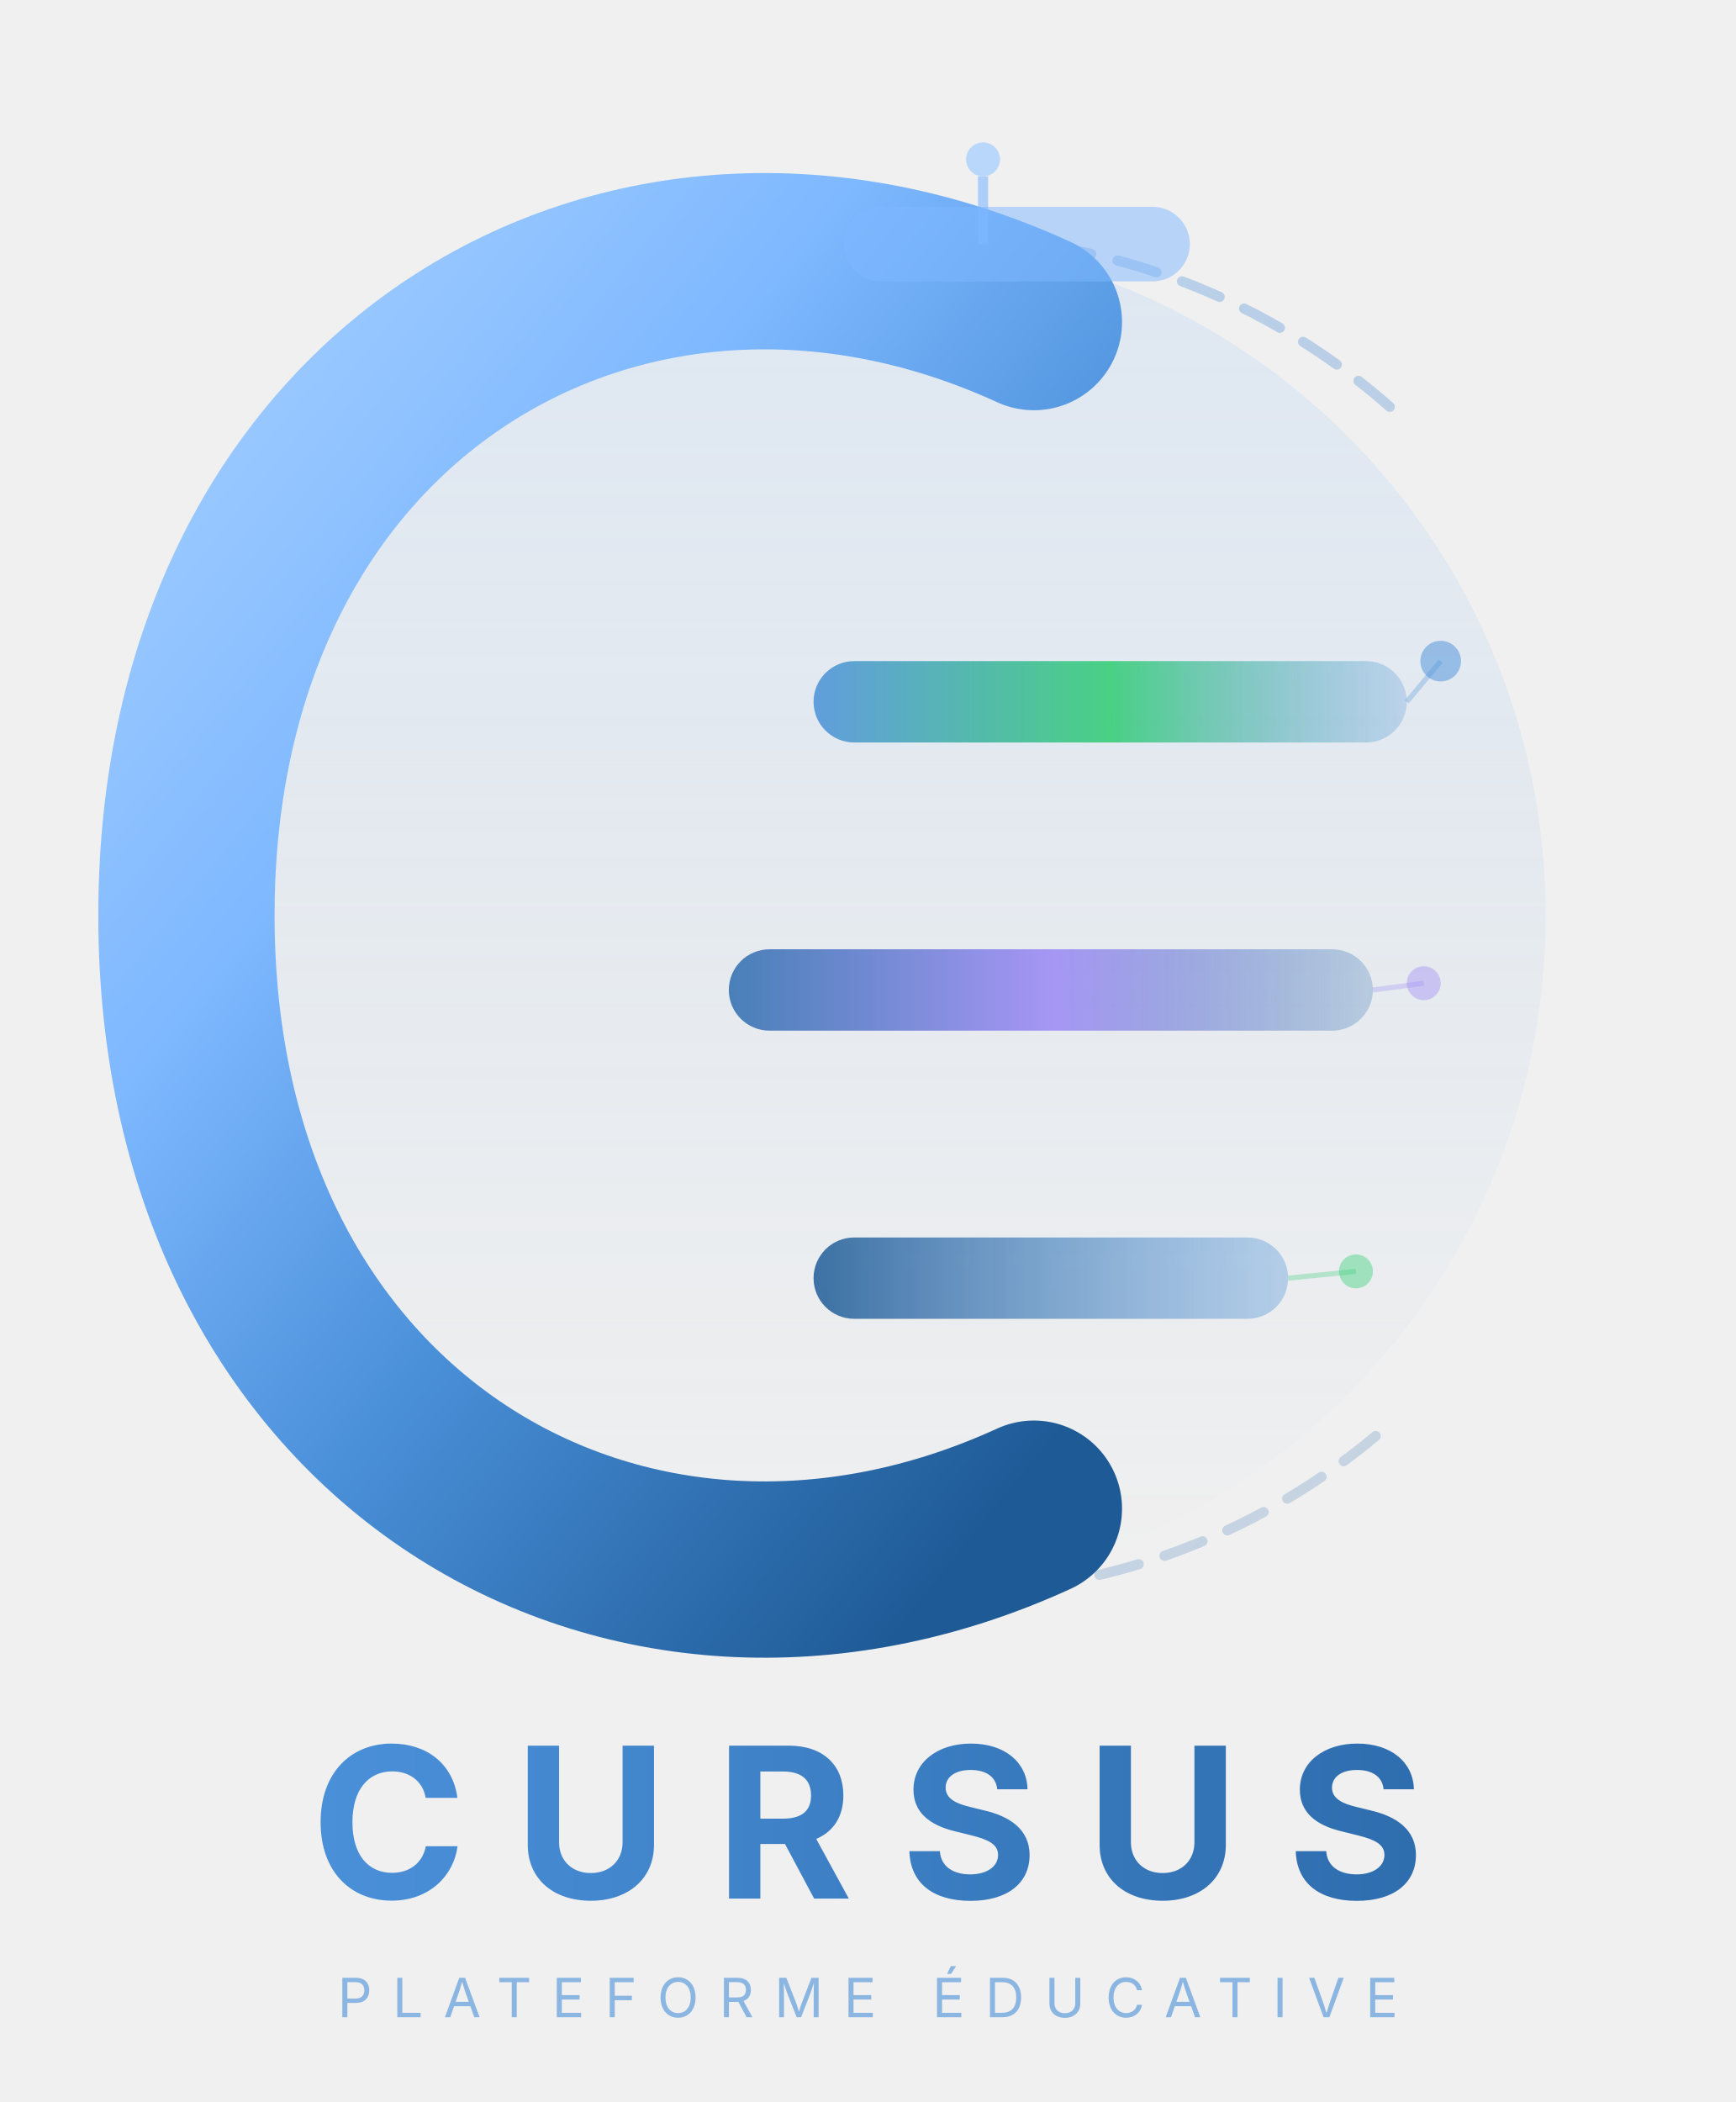
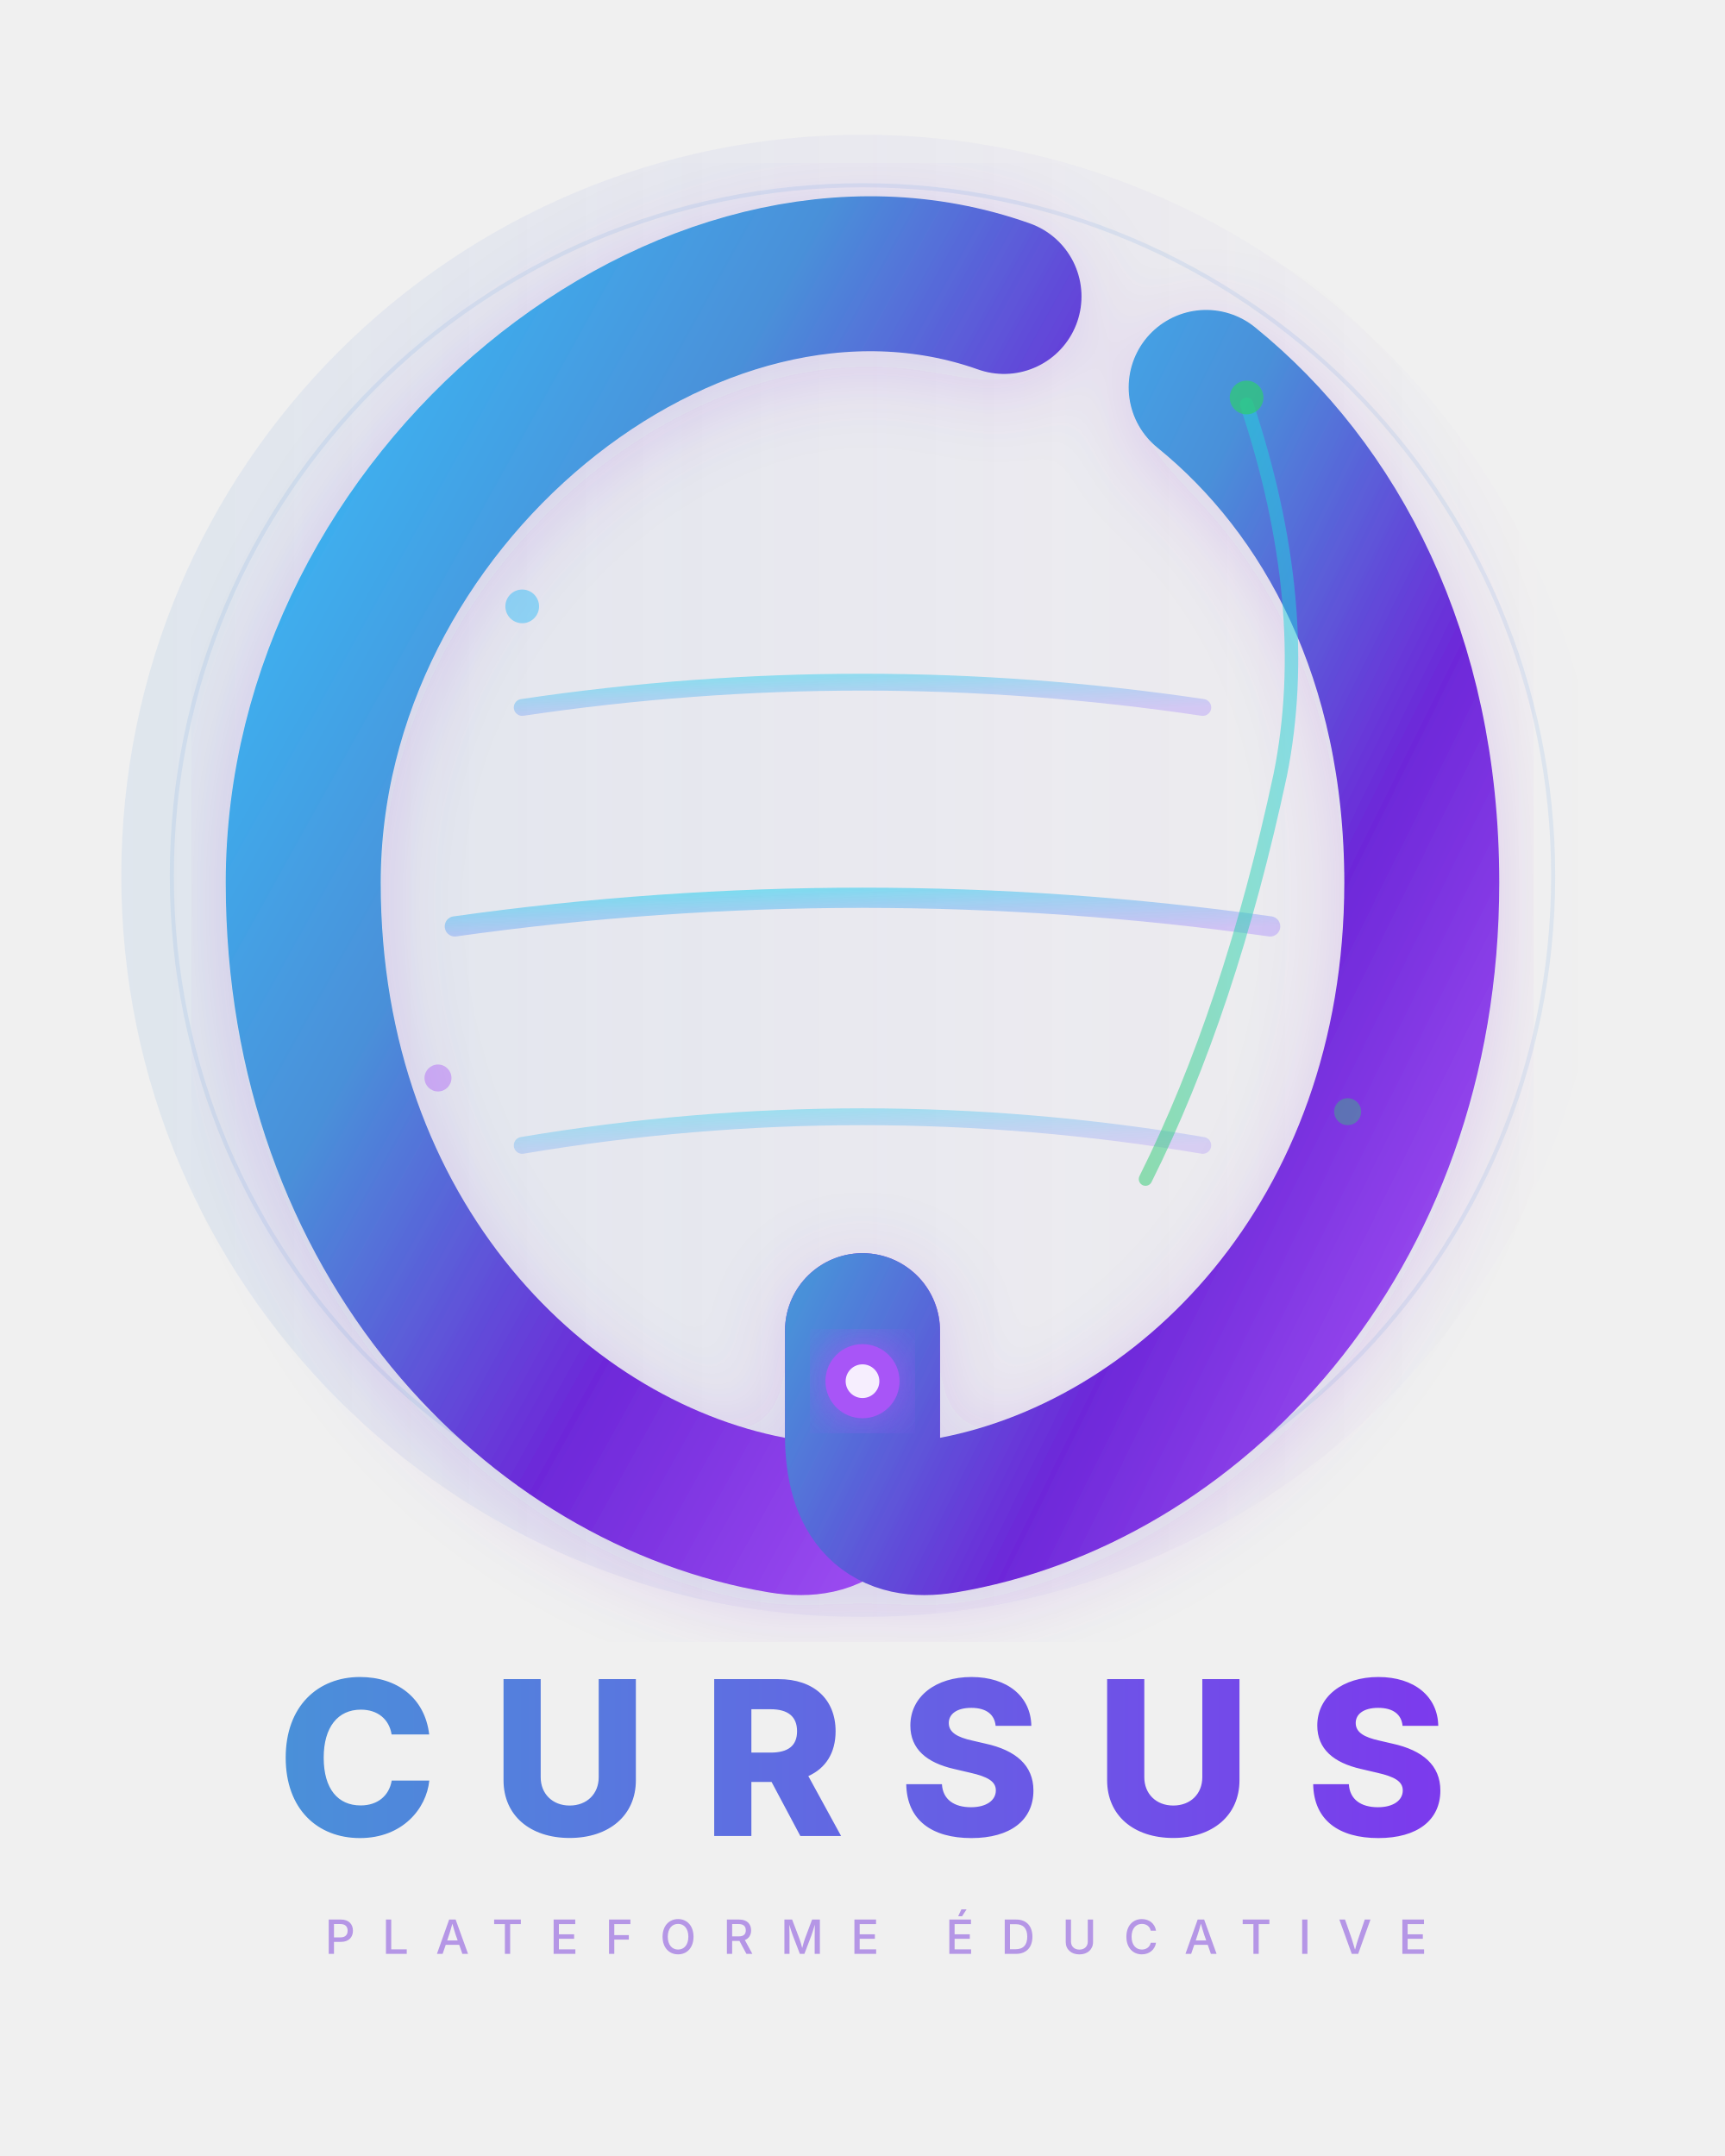
- <svg xmlns="http://www.w3.org/2000/svg" viewBox="0 0 512 620" fill="none">
+ <svg xmlns="http://www.w3.org/2000/svg" viewBox="0 0 512 640" fill="none">
  <defs>
-     <linearGradient id="arc-v5" x1="10%" y1="0%" x2="90%" y2="100%">
-       <stop offset="0%" stop-color="#a0ccff" />
-       <stop offset="30%" stop-color="#7EB8FF" />
-       <stop offset="60%" stop-color="#4A90D9" />
-       <stop offset="100%" stop-color="#1e5a96" />
+     <linearGradient id="g5main" x1="0%" y1="0%" x2="100%" y2="100%">
+       <stop offset="0%" stop-color="#38BDF8" />
+       <stop offset="35%" stop-color="#4A90D9" />
+       <stop offset="65%" stop-color="#6D28D9" />
+       <stop offset="100%" stop-color="#A855F7" />
    </linearGradient>
-     <linearGradient id="orbit-v5" x1="0%" y1="0%" x2="100%" y2="100%">
-       <stop offset="0%" stop-color="#7EB8FF" stop-opacity="0.5" />
-       <stop offset="100%" stop-color="#2e6dae" stop-opacity="0.2" />
+     <linearGradient id="g5inner" x1="0%" y1="0%" x2="100%" y2="100%">
+       <stop offset="0%" stop-color="#22D3EE" stop-opacity="0.8" />
+       <stop offset="100%" stop-color="#A78BFA" stop-opacity="0.6" />
    </linearGradient>
-     <linearGradient id="glow-v5" x1="50%" y1="0%" x2="50%" y2="100%">
-       <stop offset="0%" stop-color="#7EB8FF" stop-opacity="0.15" />
-       <stop offset="100%" stop-color="#4A90D9" stop-opacity="0" />
+     <linearGradient id="g5glow" cx="50%" cy="45%" r="50%" fx="50%" fy="45%">
+       <stop offset="0%" stop-color="#4A90D9" stop-opacity="0.1" />
+       <stop offset="100%" stop-color="#6D28D9" stop-opacity="0" />
    </linearGradient>
-     <linearGradient id="flow1" x1="0%" y1="0%" x2="100%" y2="0%">
+     <linearGradient id="g5text" x1="0%" y1="0%" x2="100%" y2="0%">
      <stop offset="0%" stop-color="#4A90D9" />
-       <stop offset="50%" stop-color="#2ECC71" />
-       <stop offset="100%" stop-color="#4A90D9" stop-opacity="0.3" />
+       <stop offset="100%" stop-color="#7C3AED" />
    </linearGradient>
-     <linearGradient id="flow2" x1="0%" y1="0%" x2="100%" y2="0%">
-       <stop offset="0%" stop-color="#2e6dae" />
-       <stop offset="50%" stop-color="#9B87F5" />
-       <stop offset="100%" stop-color="#2e6dae" stop-opacity="0.3" />
+     <linearGradient id="g5accent" x1="0%" y1="100%" x2="100%" y2="0%">
+       <stop offset="0%" stop-color="#2ECC71" />
+       <stop offset="100%" stop-color="#22D3EE" />
    </linearGradient>
-     <linearGradient id="flow3" x1="0%" y1="0%" x2="100%" y2="0%">
-       <stop offset="0%" stop-color="#1e5a96" />
-       <stop offset="100%" stop-color="#4A90D9" stop-opacity="0.4" />
-     </linearGradient>
-     <linearGradient id="text-v5" x1="0%" y1="0%" x2="100%" y2="0%">
-       <stop offset="0%" stop-color="#4A90D9" />
-       <stop offset="100%" stop-color="#2e6dae" />
-     </linearGradient>
+     <filter id="shadow5" x="-10%" y="-10%" width="120%" height="120%">
+       <feDropShadow dx="0" dy="4" stdDeviation="12" flood-color="#6D28D9" flood-opacity="0.15" />
+     </filter>
+     <filter id="glow5" x="-20%" y="-20%" width="140%" height="140%">
+       <feGaussianBlur stdDeviation="8" result="blur" />
+       <feMerge>
+         <feMergeNode in="blur" />
+         <feMergeNode in="SourceGraphic" />
+       </feMerge>
+     </filter>
  </defs>
-   <circle cx="256" cy="270" r="200" fill="url(#glow-v5)" />
-   <path d="M410 120 A200 200 0 1 0 410 420" stroke="url(#orbit-v5)" stroke-width="3" stroke-linecap="round" fill="none" stroke-dasharray="12 8" />
-   <path d="M305 95 C185 40, 55 115, 55 270 C55 425, 185 500, 305 445" stroke="url(#arc-v5)" stroke-width="52" stroke-linecap="round" fill="none" />
-   <path d="M260 72 L340 72" stroke="#7EB8FF" stroke-width="22" stroke-linecap="round" opacity="0.5" />
-   <path d="M290 72 L290 52" stroke="#7EB8FF" stroke-width="3" opacity="0.6" />
-   <circle cx="290" cy="47" r="5" fill="#a0ccff" opacity="0.7" />
-   <rect x="240" y="195" width="175" height="24" rx="12" fill="url(#flow1)" opacity="0.85" />
-   <rect x="215" y="280" width="190" height="24" rx="12" fill="url(#flow2)" opacity="0.85" />
-   <rect x="240" y="365" width="140" height="24" rx="12" fill="url(#flow3)" opacity="0.85" />
-   <circle cx="425" cy="195" r="6" fill="#4A90D9" opacity="0.5" />
-   <circle cx="420" cy="290" r="5" fill="#9B87F5" opacity="0.4" />
-   <circle cx="400" cy="375" r="5" fill="#2ECC71" opacity="0.4" />
-   <line x1="415" y1="207" x2="425" y2="195" stroke="#4A90D9" stroke-width="1.5" opacity="0.3" />
-   <line x1="405" y1="292" x2="420" y2="290" stroke="#9B87F5" stroke-width="1.5" opacity="0.3" />
-   <line x1="380" y1="377" x2="400" y2="375" stroke="#2ECC71" stroke-width="1.5" opacity="0.3" />
-   <text x="256" y="560" text-anchor="middle" font-family="'Inter', 'Segoe UI', system-ui, sans-serif" font-size="62" font-weight="700" letter-spacing="14" fill="url(#text-v5)">CURSUS</text>
-   <text x="256" y="595" text-anchor="middle" font-family="'Inter', 'Segoe UI', system-ui, sans-serif" font-size="16" font-weight="400" letter-spacing="6" fill="#4A90D9" opacity="0.6">PLATEFORME ÉDUCATIVE</text>
+   <circle cx="256" cy="260" r="220" fill="url(#g5glow)" />
+   <circle cx="256" cy="260" r="205" stroke="#4A90D9" stroke-width="1.2" fill="none" opacity="0.12" />
+   <g filter="url(#shadow5)">
+     <path d="M298 88              C205 55, 90 148, 90 262              C90 368, 160 438, 232 450              Q256 454, 256 426              L256 395" stroke="url(#g5main)" stroke-width="46" stroke-linecap="round" fill="none" />
+     <path d="M256 395              L256 426              Q256 454, 280 450              C352 438, 422 368, 422 262              C422 195, 395 145, 358 115" stroke="url(#g5main)" stroke-width="46" stroke-linecap="round" fill="none" />
+   </g>
+   <circle cx="256" cy="410" r="11" fill="#A855F7" filter="url(#glow5)" />
+   <circle cx="256" cy="410" r="5" fill="white" opacity="0.9" />
+   <path d="M155 210 Q256 195, 357 210" stroke="url(#g5inner)" stroke-width="5" stroke-linecap="round" fill="none" opacity="0.6" />
+   <path d="M135 275 Q256 258, 377 275" stroke="url(#g5inner)" stroke-width="6" stroke-linecap="round" fill="none" opacity="0.7" />
+   <path d="M155 340 Q256 323, 357 340" stroke="url(#g5inner)" stroke-width="5" stroke-linecap="round" fill="none" opacity="0.5" />
+   <path d="M340 350 Q365 300, 380 230 Q390 180, 370 120" stroke="url(#g5accent)" stroke-width="4" stroke-linecap="round" fill="none" opacity="0.5" />
+   <circle cx="370" cy="118" r="5" fill="#2ECC71" opacity="0.7" />
+   <circle cx="155" cy="180" r="5" fill="#38BDF8" opacity="0.5" />
+   <circle cx="130" cy="320" r="4" fill="#A855F7" opacity="0.4" />
+   <circle cx="400" cy="330" r="4" fill="#2ECC71" opacity="0.4" />
+   <text x="256" y="545" text-anchor="middle" font-family="'Inter', 'Segoe UI', system-ui, sans-serif" font-size="64" font-weight="800" letter-spacing="16" fill="url(#g5text)">CURSUS</text>
+   <text x="260" y="580" text-anchor="middle" font-family="'Inter', 'Segoe UI', system-ui, sans-serif" font-size="14" font-weight="500" letter-spacing="8" fill="#6D28D9" opacity="0.45">PLATEFORME ÉDUCATIVE</text>
</svg>
